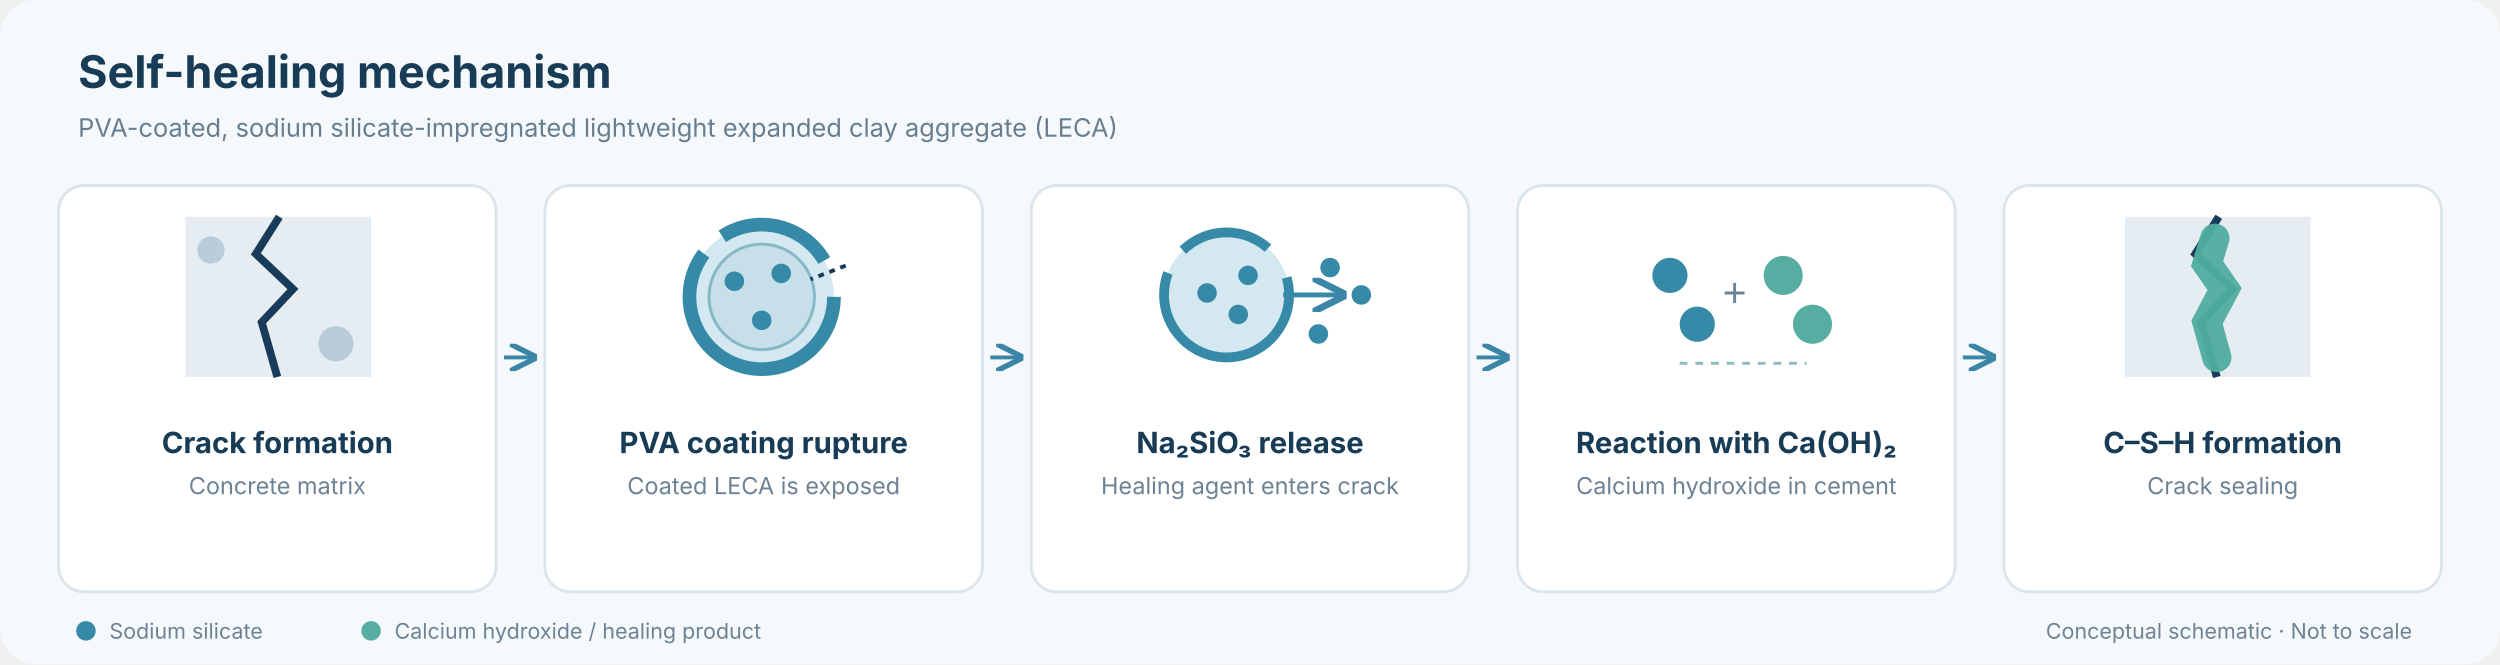
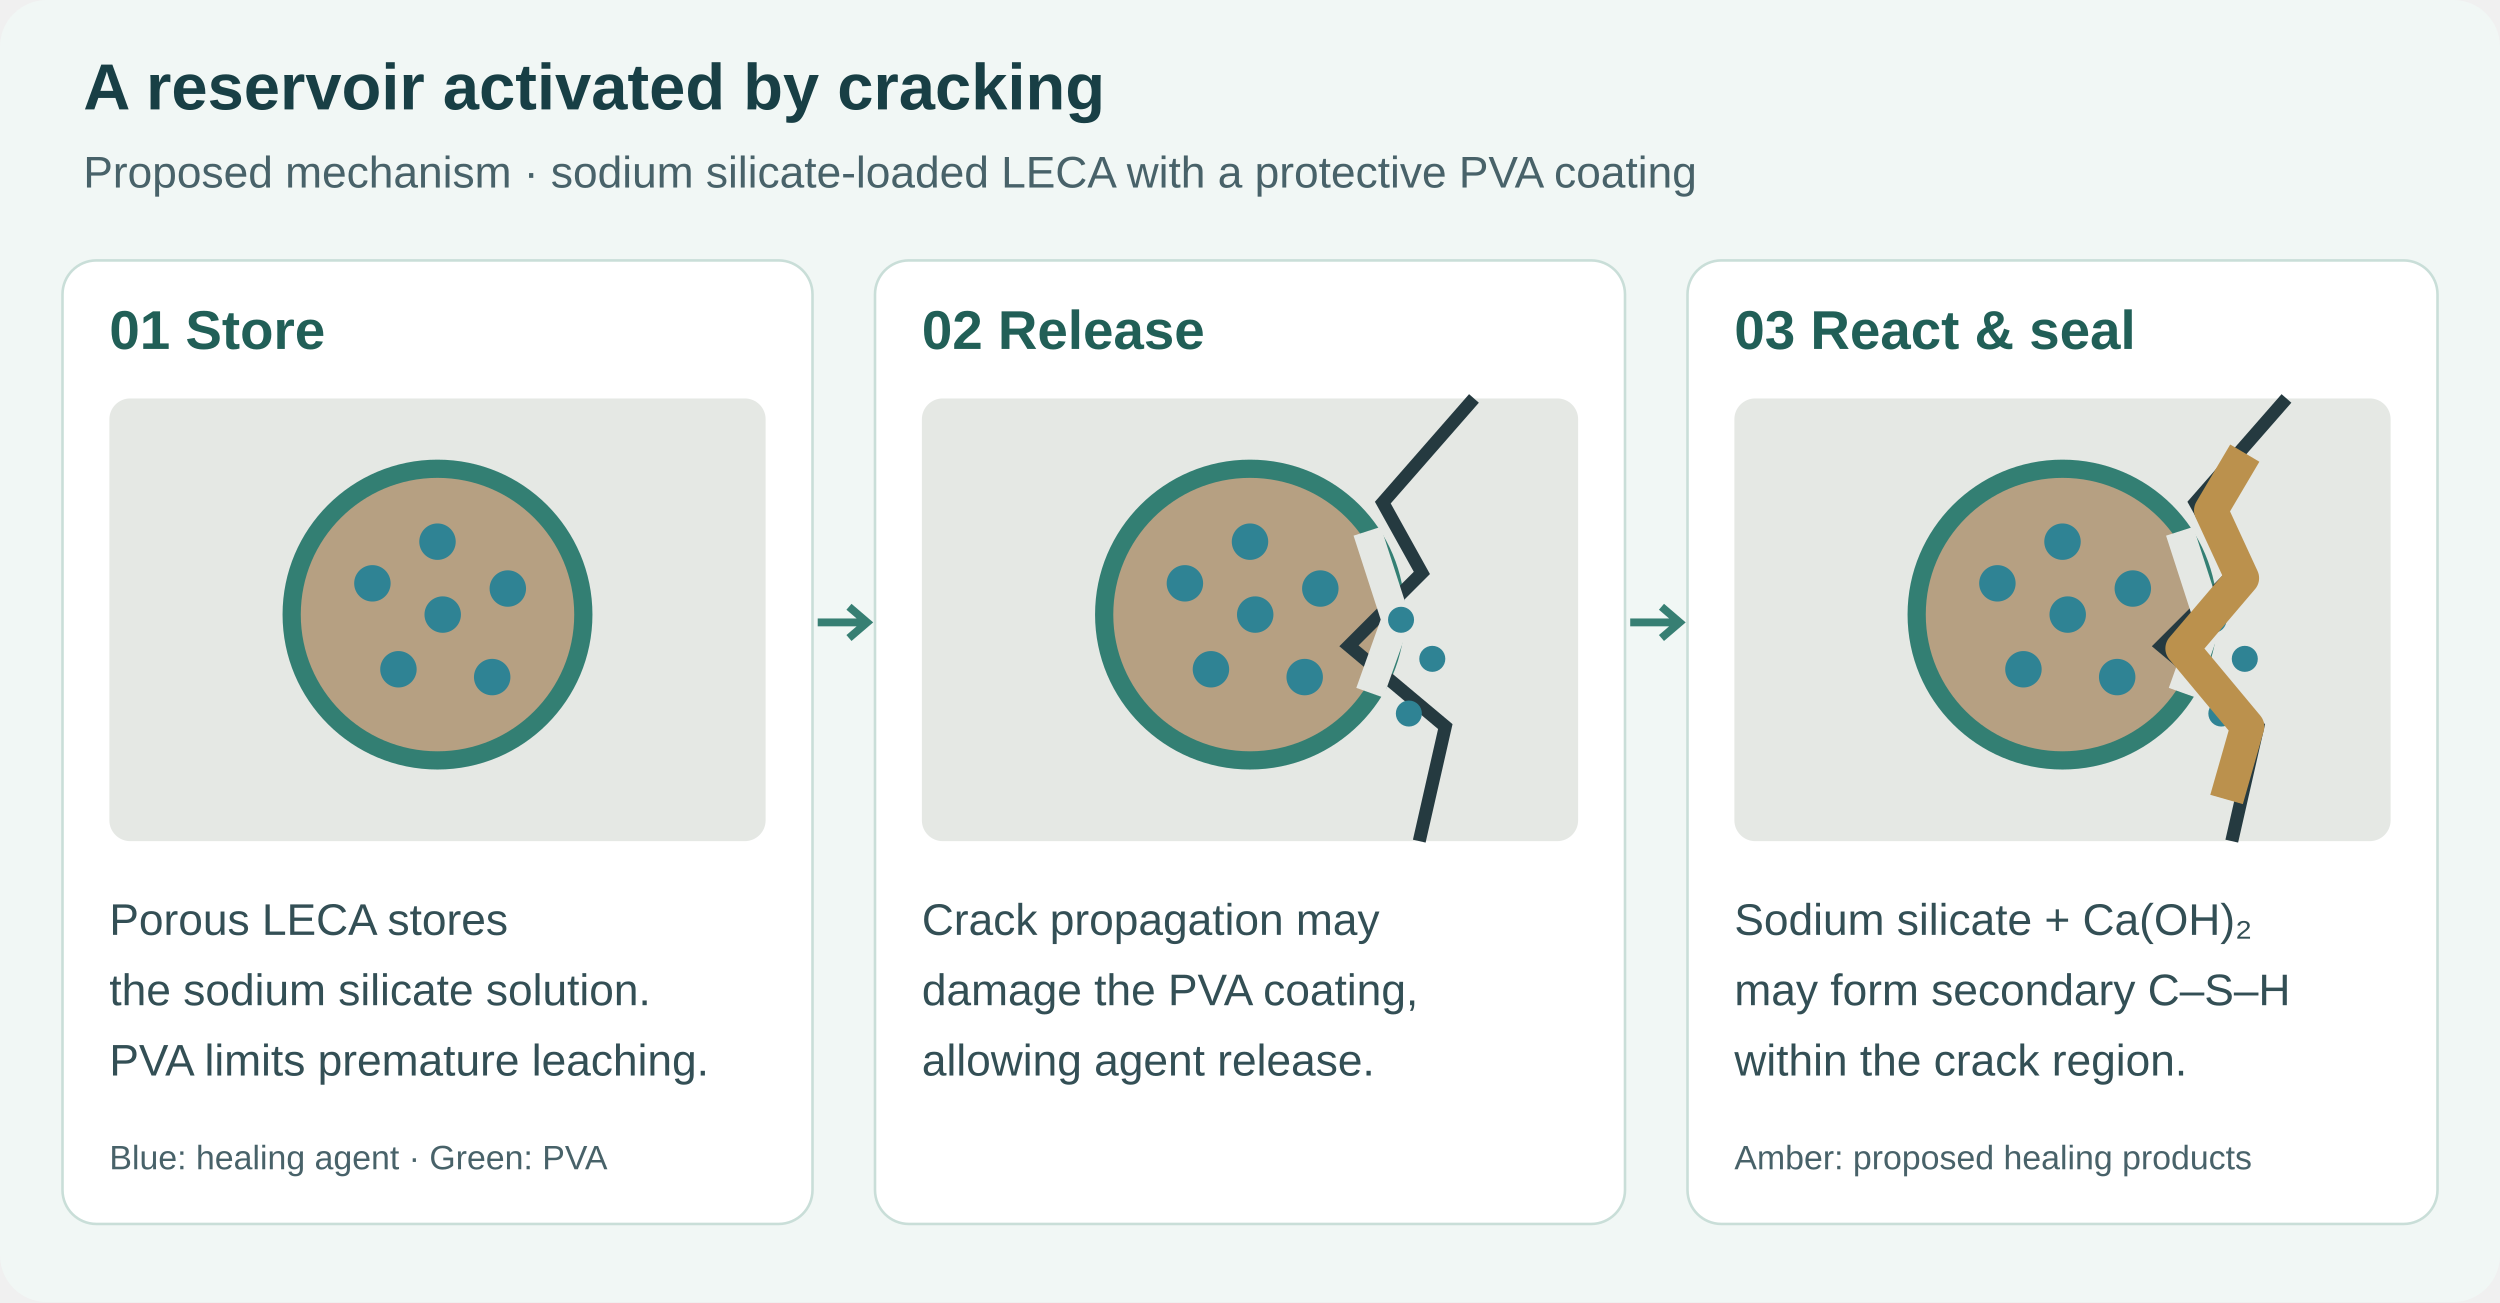
- <svg xmlns="http://www.w3.org/2000/svg" viewBox="0 0 1280 340" role="img" aria-labelledby="t d">
-   <rect width="1280" height="340" rx="18" fill="#F6F9FC" />
-   <text x="40" y="45" fill="#183B56" font-family="Inter,Arial,sans-serif" font-size="23" font-weight="700">Self-healing mechanism</text>
-   <text x="40" y="70" fill="#667E90" font-family="Inter,Arial,sans-serif" font-size="13">PVA-coated, sodium silicate-impregnated lightweight expanded clay aggregate (LECA)</text>
-   <defs>
-     <marker id="arrow" markerWidth="7" markerHeight="7" refX="6" refY="3.5" orient="auto">
-       <path d="M0 0L7 3.5L0 7" fill="none" stroke="#3B86A6" stroke-width="1.4" />
-     </marker>
-   </defs>
-   <g fill="#FFF" stroke="#DAE5EC" stroke-width="1.5">
-     <rect x="30" y="95" width="224" height="208" rx="13" />
-     <rect x="279" y="95" width="224" height="208" rx="13" />
-     <rect x="528" y="95" width="224" height="208" rx="13" />
-     <rect x="777" y="95" width="224" height="208" rx="13" />
-     <rect x="1026" y="95" width="224" height="208" rx="13" />
+ <svg xmlns="http://www.w3.org/2000/svg" viewBox="0 0 960 500" role="img" aria-labelledby="title desc">
+   <rect width="960" height="500" rx="18" fill="#f1f7f5" />
+   <g font-family="Arial, sans-serif" fill="#183f45">
+     <text x="32" y="42" font-size="25" font-weight="700">A reservoir activated by cracking</text>
+     <text x="32" y="72" font-size="17" fill="#486269">Proposed mechanism · sodium silicate-loaded LECA with a protective PVA coating</text>
  </g>
-   <g stroke="#3B86A6" stroke-width="2" fill="none" marker-end="url(#arrow)">
-     <path d="M258 183h15" />
-     <path d="M507 183h15" />
-     <path d="M756 183h15" />
-     <path d="M1005 183h15" />
-   </g>
-   <g transform="translate(95 111)">
-     <path d="M0 0h95v82H0z" fill="#E5EDF2" />
-     <path d="M48 0l-12 19 19 18-16 17 8 28" stroke="#173B58" stroke-width="4" fill="none" />
-     <circle cx="13" cy="17" r="7" fill="#B8CDD9" />
-     <circle cx="77" cy="65" r="9" fill="#B8CDD9" />
-   </g>
-   <g transform="translate(347 113)">
-     <circle cx="43" cy="39" r="37" fill="#D3E8F0" stroke="#3689A7" stroke-width="7" stroke-dasharray="140 13 60 20" />
-     <circle cx="43" cy="39" r="27" fill="#C6DFE9" stroke="#86B8C7" stroke-width="1.5" />
-     <g fill="#3689A7">
-       <circle cx="29" cy="31" r="5" />
-       <circle cx="53" cy="27" r="5" />
-       <circle cx="43" cy="51" r="5" />
-     </g>
-     <path d="M86 23l-18 7" stroke="#173B58" stroke-width="2" stroke-dasharray="3 3" />
-   </g>
-   <g transform="translate(592 117)">
-     <circle cx="36" cy="34" r="32" fill="#D3E8F0" stroke="#3689A7" stroke-width="5" stroke-dasharray="112 14 48 18" />
-     <g fill="#3689A7">
-       <circle cx="26" cy="33" r="5" />
-       <circle cx="47" cy="24" r="5" />
-       <circle cx="42" cy="44" r="5" />
-       <circle cx="89" cy="20" r="5" />
-       <circle cx="105" cy="34" r="5" />
-       <circle cx="83" cy="54" r="5" />
-     </g>
-     <path d="M65 34h30" stroke="#3689A7" stroke-width="2.5" marker-end="url(#arrow)" />
-   </g>
-   <g transform="translate(838 116)">
-     <g fill="#3689A7">
-       <circle cx="17" cy="25" r="9" />
-       <circle cx="31" cy="50" r="9" />
-     </g>
-     <text x="44" y="41" fill="#6D8294" font-size="21" font-family="Arial">+</text>
-     <g fill="#58ADA2">
-       <circle cx="75" cy="25" r="10" />
-       <circle cx="90" cy="50" r="10" />
-     </g>
-     <path d="M22 70h65" stroke="#8FBAC4" stroke-width="1.5" stroke-dasharray="4 4" />
-   </g>
-   <g transform="translate(1088 111)">
-     <path d="M0 0h95v82H0z" fill="#E5EDF2" />
-     <path d="M48 0l-12 19 19 18-16 17 8 28" stroke="#173B58" stroke-width="4" fill="none" />
-     <path d="M46 11l-4 13 9 13-9 17 5 18" stroke="#50ADA0" stroke-width="15" stroke-linecap="round" fill="none" opacity="0.95" />
-   </g>
-   <g font-family="Inter,Arial,sans-serif" text-anchor="middle">
-     <g fill="#183B56" font-size="15" font-weight="700">
-       <text x="142" y="232">Crack formation</text>
-       <text x="391" y="232">PVA coating rupture</text>
-       <text x="640" y="232">Na₂SiO₃ release</text>
-       <text x="889" y="232">Reaction with Ca(OH)₂</text>
-       <text x="1138" y="232">C–S–H formation</text>
-     </g>
-     <g fill="#6D8294" font-size="12">
-       <text x="142" y="253">Concrete matrix</text>
-       <text x="391" y="253">Coated LECA is exposed</text>
-       <text x="640" y="253">Healing agent enters crack</text>
-       <text x="889" y="253">Calcium hydroxide in cement</text>
-       <text x="1138" y="253">Crack sealing</text>
-     </g>
-   </g>
-   <g font-family="Inter,Arial,sans-serif" font-size="11" fill="#6D8294">
-     <circle cx="44" cy="323" r="5" fill="#3689A7" />
-     <text x="56" y="327">Sodium silicate</text>
-     <circle cx="190" cy="323" r="5" fill="#58ADA2" />
-     <text x="202" y="327">Calcium hydroxide / healing product</text>
-     <text x="1235" y="327" text-anchor="end">Conceptual schematic · Not to scale</text>
+   <rect x="24" y="100" width="288" height="370" rx="13" fill="white" stroke="#c9ded8" />
+   <text x="42" y="134" font-family="Arial" font-size="21" font-weight="700" fill="#215f57">01  Store</text>
+   <rect x="42" y="153" width="252" height="170" rx="8" fill="#e5e8e4" />
+   <circle cx="168" cy="236" r="56" fill="#b6a082" stroke="#337f73" stroke-width="7" />
+   <circle cx="143" cy="224" r="7" fill="#2f8394" />
+   <circle cx="168" cy="208" r="7" fill="#2f8394" />
+   <circle cx="195" cy="226" r="7" fill="#2f8394" />
+   <circle cx="153" cy="257" r="7" fill="#2f8394" />
+   <circle cx="189" cy="260" r="7" fill="#2f8394" />
+   <circle cx="170" cy="236" r="7" fill="#2f8394" />
+   <text x="42" y="359" font-family="Arial" font-size="17" fill="#334f55">Porous LECA stores</text>
+   <text x="42" y="386" font-family="Arial" font-size="17" fill="#334f55">the sodium silicate solution.</text>
+   <text x="42" y="413" font-family="Arial" font-size="17" fill="#334f55">PVA limits premature leaching.</text>
+   <path d="M314 239h19m-7-6 7 6-7 6" fill="none" stroke="#377f73" stroke-width="3" />
+   <rect x="336" y="100" width="288" height="370" rx="13" fill="white" stroke="#c9ded8" />
+   <text x="354" y="134" font-family="Arial" font-size="21" font-weight="700" fill="#215f57">02  Release</text>
+   <rect x="354" y="153" width="252" height="170" rx="8" fill="#e5e8e4" />
+   <circle cx="480" cy="236" r="56" fill="#b6a082" stroke="#337f73" stroke-width="7" />
+   <circle cx="455" cy="224" r="7" fill="#2f8394" />
+   <circle cx="480" cy="208" r="7" fill="#2f8394" />
+   <circle cx="507" cy="226" r="7" fill="#2f8394" />
+   <circle cx="465" cy="257" r="7" fill="#2f8394" />
+   <circle cx="501" cy="260" r="7" fill="#2f8394" />
+   <circle cx="482" cy="236" r="7" fill="#2f8394" />
+   <path d="M566 153l-35 40 15 27-28 28 37 31-10 44" fill="none" stroke="#253a40" stroke-width="5" />
+   <path d="M525 204l11 34-10 28" fill="none" stroke="#e5e8e4" stroke-width="11" />
+   <circle cx="538" cy="238" r="5" fill="#2f8394" />
+   <circle cx="550" cy="253" r="5" fill="#2f8394" />
+   <circle cx="541" cy="274" r="5" fill="#2f8394" />
+   <text x="354" y="359" font-family="Arial" font-size="17" fill="#334f55">Crack propagation may</text>
+   <text x="354" y="386" font-family="Arial" font-size="17" fill="#334f55">damage the PVA coating,</text>
+   <text x="354" y="413" font-family="Arial" font-size="17" fill="#334f55">allowing agent release.</text>
+   <path d="M626 239h19m-7-6 7 6-7 6" fill="none" stroke="#377f73" stroke-width="3" />
+   <rect x="648" y="100" width="288" height="370" rx="13" fill="white" stroke="#c9ded8" />
+   <text x="666" y="134" font-family="Arial" font-size="21" font-weight="700" fill="#215f57">03  React &amp; seal</text>
+   <rect x="666" y="153" width="252" height="170" rx="8" fill="#e5e8e4" />
+   <circle cx="792" cy="236" r="56" fill="#b6a082" stroke="#337f73" stroke-width="7" />
+   <circle cx="767" cy="224" r="7" fill="#2f8394" />
+   <circle cx="792" cy="208" r="7" fill="#2f8394" />
+   <circle cx="819" cy="226" r="7" fill="#2f8394" />
+   <circle cx="777" cy="257" r="7" fill="#2f8394" />
+   <circle cx="813" cy="260" r="7" fill="#2f8394" />
+   <circle cx="794" cy="236" r="7" fill="#2f8394" />
+   <path d="M878 153l-35 40 15 27-28 28 37 31-10 44" fill="none" stroke="#253a40" stroke-width="5" />
+   <path d="M837 204l11 34-10 28" fill="none" stroke="#e5e8e4" stroke-width="11" />
+   <circle cx="850" cy="238" r="5" fill="#2f8394" />
+   <circle cx="862" cy="253" r="5" fill="#2f8394" />
+   <circle cx="853" cy="274" r="5" fill="#2f8394" />
+   <path d="M862 174l-13 22 12 26-23 27 25 30-8 28" fill="none" stroke="#bb914d" stroke-width="13" stroke-linejoin="round" />
+   <text x="666" y="359" font-family="Arial" font-size="17" fill="#334f55">Sodium silicate + Ca(OH)₂</text>
+   <text x="666" y="386" font-family="Arial" font-size="17" fill="#334f55">may form secondary C–S–H</text>
+   <text x="666" y="413" font-family="Arial" font-size="17" fill="#334f55">within the crack region.</text>
+   <g font-family="Arial" font-size="13" fill="#486269">
+     <text x="42" y="449">Blue: healing agent · Green: PVA</text>
+     <text x="666" y="449">Amber: proposed healing products</text>
  </g>
</svg>
